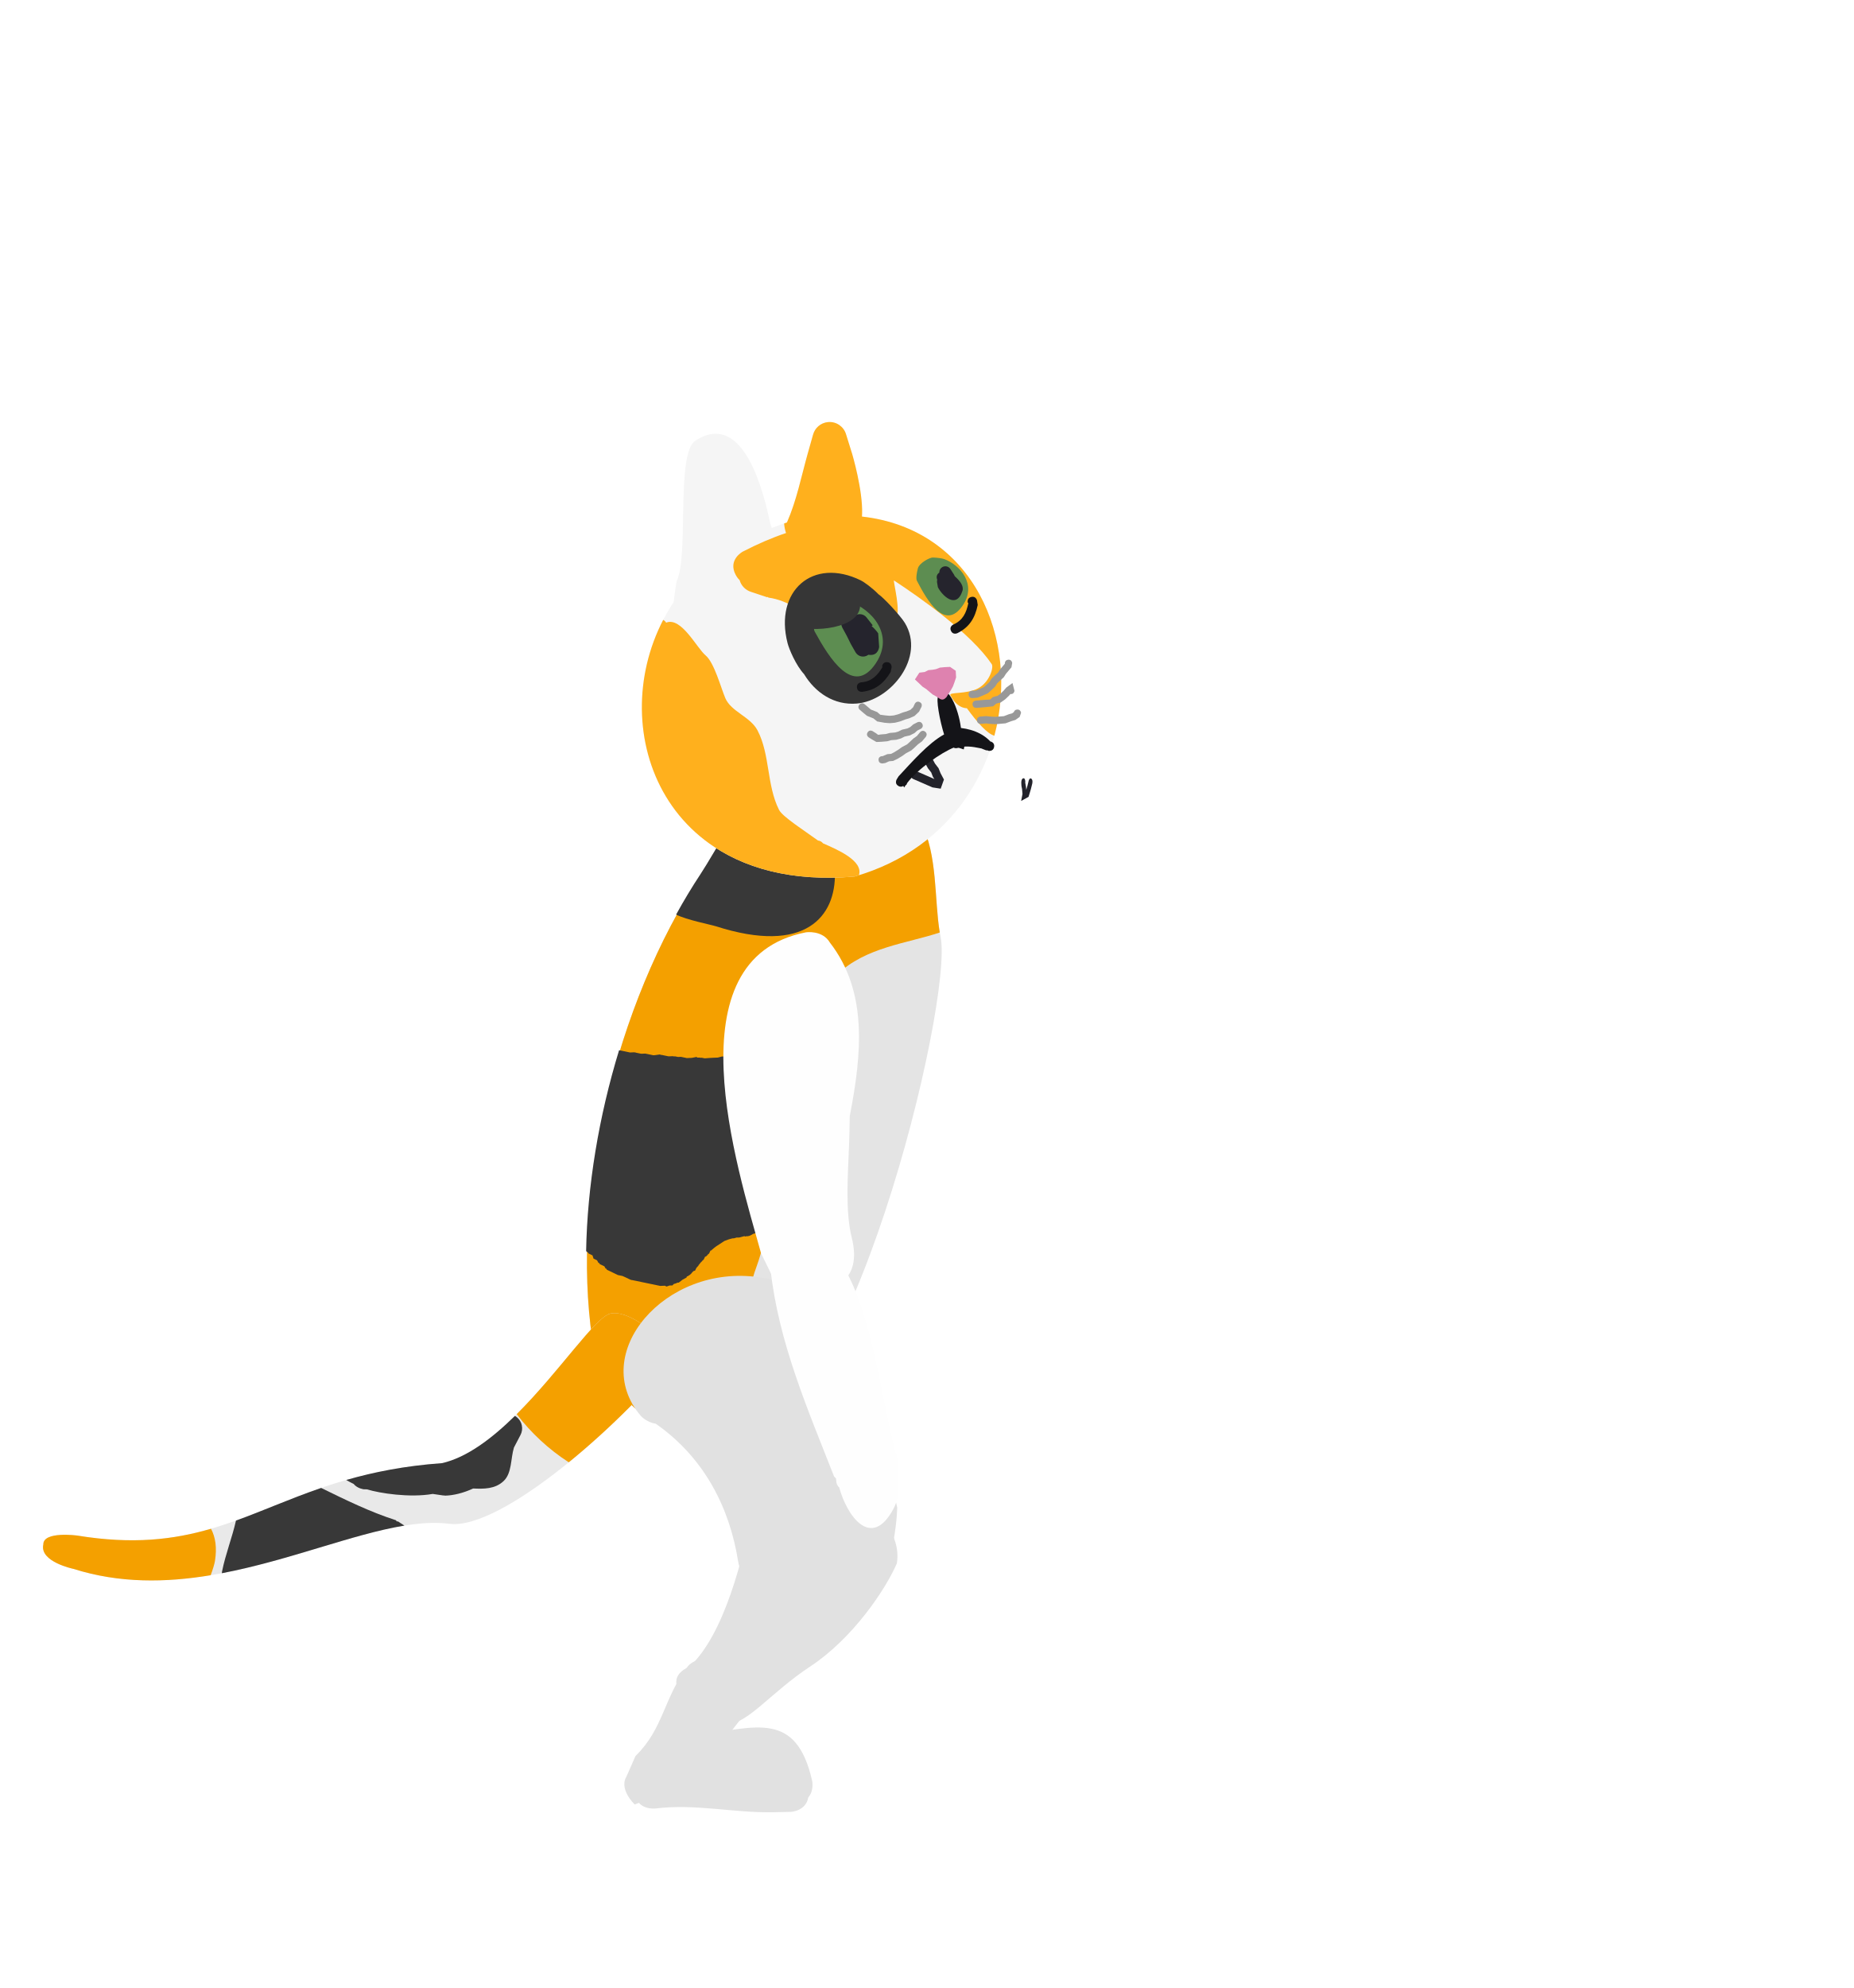
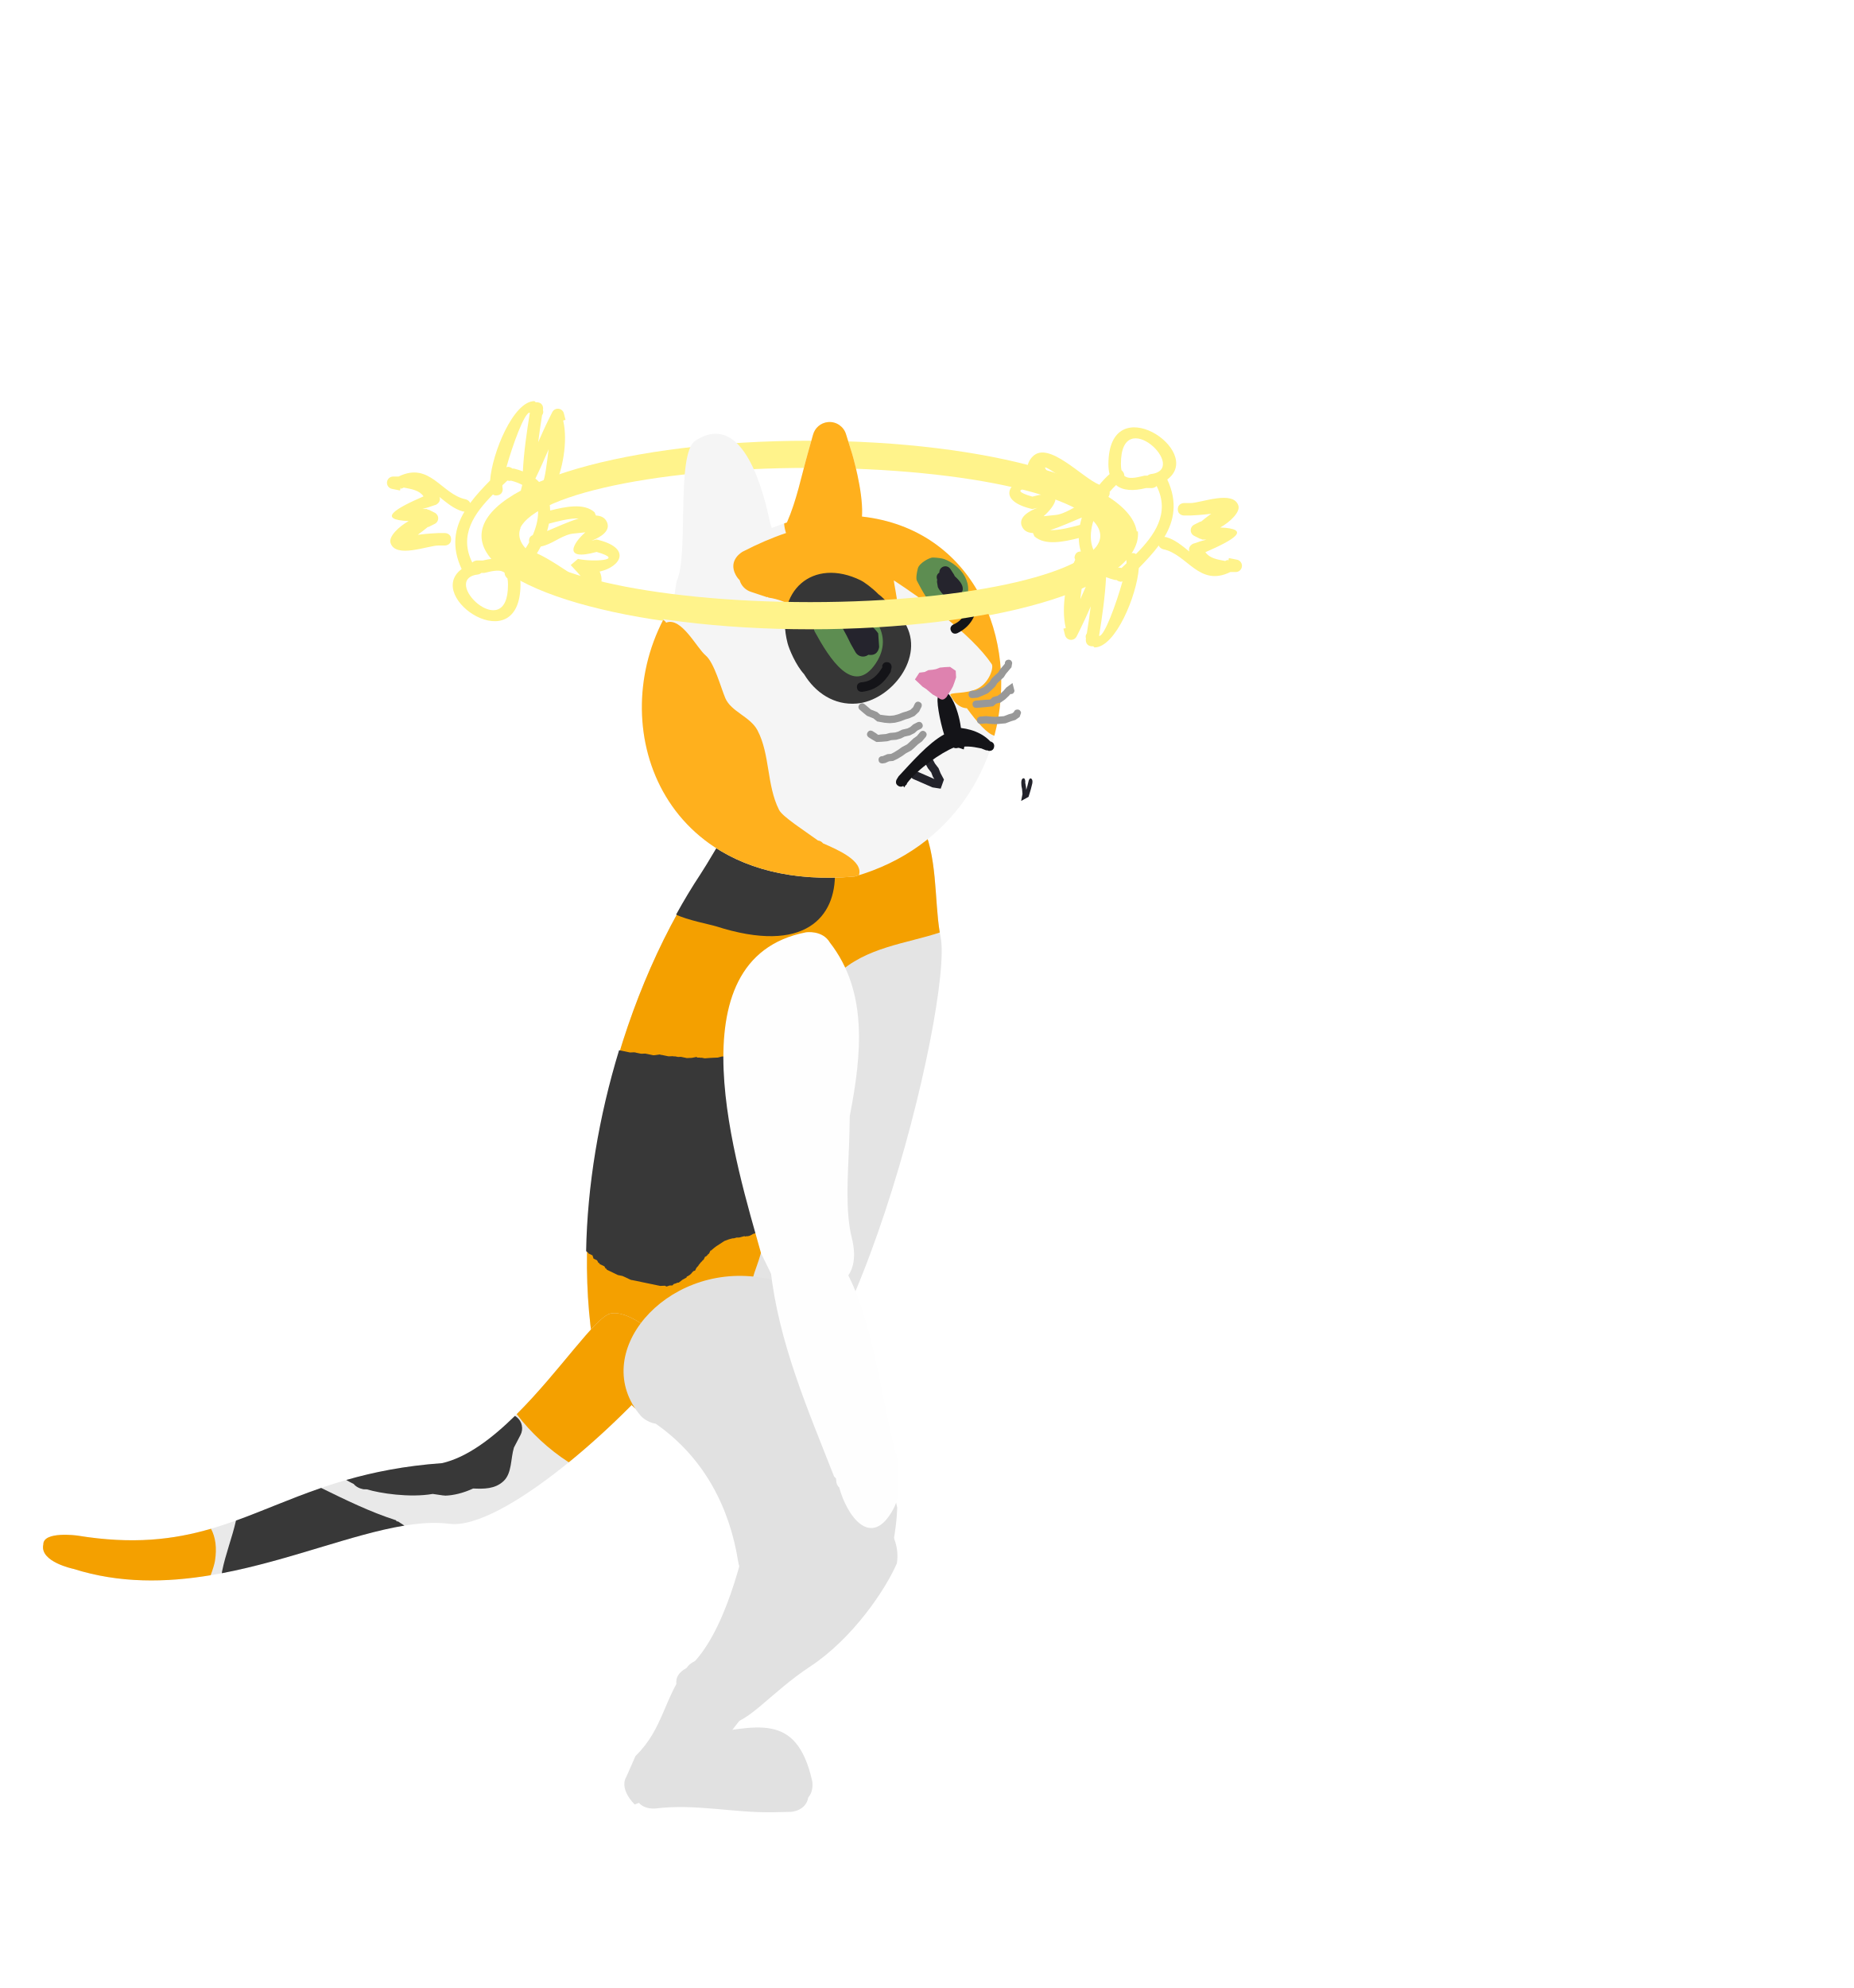
<svg xmlns="http://www.w3.org/2000/svg" version="1.1" width="97" height="104" viewBox="0,0,97,104">
  <g transform="translate(-275.6771,-151.85)">
    <g stroke="none" stroke-miterlimit="10">
+       <path d="M335.176,179.879c0,2.747 -7.679,4.973 -17.152,4.973c-9.473,0 -17.152,-2.227 -17.152,-4.973c0,-2.747 7.679,-4.973 17.152,-4.973c9.473,0 17.152,2.227 17.152,4.973zM318.024,176.327c-8.408,0 -15.224,1.59 -15.224,3.552c0,1.962 6.816,3.552 15.224,3.552c8.408,0 15.224,-1.59 15.224,-3.552c0,-1.962 -6.816,-3.552 -15.224,-3.552z" fill="#fff38b" stroke-width="0" />
      <g stroke-width="0.5">
        <path d="M317.613,192.079l0.15,0.021c1.634,0.239 3.13,0.333 4.618,1.195c2.663,1.542 2.033,5.218 2.514,7.574c0.685,3.353 -4.901,26.304 -10.617,25.993c-0.691,-0.038 -3.024,0.214 -4.533,-0.707c-1.933,-1.181 -3.029,-3.645 -3.077,-4.25c-1.11,-7.564 1.153,-17.442 5.693,-24.317c0.859,-1.301 2.939,-5.207 4.088,-4.709c0.474,-0.859 1.163,-0.8 1.163,-0.8z" fill="#e4e4e4" />
        <path d="M319.484,202.832c-2.621,2.545 -2.871,11.642 -4.235,15.32c-1.135,3.061 0.364,5.304 1.577,6.724c0.015,0.016 0.029,0.032 0.042,0.049c0.092,0.107 0.182,0.209 0.269,0.307c-0.675,0.777 -1.367,1.313 -2.066,1.528c-0.021,-0.017 -0.042,-0.034 -0.063,-0.051c-1.519,0.129 -4.075,-0.35 -6.121,-1.202c-1.397,-1.269 -2.178,-3.093 -2.219,-3.602c-1.11,-7.564 1.153,-17.442 5.693,-24.317c0.859,-1.301 2.675,-3.85 3.734,-4.925c0,0 0.295,-0.437 0.617,-0.523c2.543,0.345 5.18,1.261 7.154,2.727c0.884,1.71 0.693,4.039 0.985,5.765c-1.714,0.576 -3.887,0.764 -5.367,2.2z" fill="#f4a000" />
        <path d="M313.134,200.306c-0.265,-0.085 -1.536,-0.332 -2.079,-0.611c0.402,-0.731 0.827,-1.437 1.275,-2.115c0.812,-1.23 2.081,-3.757 3.288,-4.596c3.925,-0.747 6.891,10.332 -2.484,7.321z" fill="#383838" />
        <path d="M315.731,216.05l-0.005,0.018l-0.025,0.014l-0.047,0.051l-0.126,0.082l-0.066,0.023l-0.023,0.018l-0.02,-0.003l-0.038,0.013l-0.094,0.062l-0.092,0.032l-0.033,0.018l-0.069,0.018l-0.172,0.094l-0.036,0.009l-0.009,0.011l-0.036,0.001l-0.034,0.009l-0.078,0.001l-0.05,0.017l-0.032,-0.016l-0.036,0l-0.253,0.067l-0.138,0.002l-0.132,0.039l-0.082,0.003l-0.177,0.047l-0.066,0.023l-0.194,0.073l-0.005,0.006l-0.377,0.247l-0.014,0.005l-0.171,0.132l-0.004,0.014l-0.052,0.029l-0.006,0.005l-0.018,0.038l-0.068,0.022l-0.079,0.164l-0.047,0.015l-0.013,0.048l-0.058,0.032l-0.019,0.04l-0.068,0.022l-0.079,0.164l-0.04,0.013l-0.026,0.043l-0.081,0.08l-0.099,0.125l-0.018,0.014l0.001,0.022l-0.109,0.118l-0.07,0.145l-0.091,0.03l-0.089,0.097l-0.005,0.019l-0.025,0.014l-0.047,0.051l-0.126,0.082l-0.05,0.017l-0.014,0.052l-0.217,0.12l-0.196,0.151l-0.039,-0.006l-0.079,0.028l-0.033,0.018l-0.08,0.021l-0.028,0.01l-0.063,0.072l-0.16,0.006l-0.152,0.053l-0.085,-0.043l-0.246,0.01l-1.48,-0.308l-0.013,0.005l-0.033,-0.015l-0.034,-0.007l-0.259,-0.125l-0.154,-0.069l-0.242,-0.05l-0.58,-0.28l-0.015,-0.047l-0.048,-0.013l-0.064,-0.116l-0.246,-0.119l-0.015,-0.047l-0.048,-0.013l-0.075,-0.136l-0.183,-0.088l-0.055,-0.17l-0.214,-0.103l-0.013,-0.04l-0.043,-0.026l-0.017,-0.017l-0,-0l-0.016,-0.016l-0.03,-0.014v0c0.061,-3.41 0.662,-7.041 1.725,-10.517l0.571,0.119l0.219,-0.009l0.034,0.007l0.036,-0l0.01,0.01l0.246,0.051l0.056,0.007l0.201,-0.008l0.416,0.087l0.075,-0.003l0.279,-0.039l0.033,0.026l0.05,-0.002l0.325,0.068l0.056,0.007l0.201,-0.008l0.057,0.012l0.065,-0.003l0.151,0.031l0.154,-0.006l0.322,0.067l0.002,-0.003l0.248,-0.01l0.243,-0.048l0.051,0.036l0.102,-0.004l0.057,0.012l0.065,-0.003l0.151,0.031l0.024,-0.001l0.325,-0.024l0.021,0.004l0.021,-0.006l0.3,-0.012l0.212,-0.056l0.09,-0.001l0,-0l0.007,-0.008l0.015,-0.001l0.061,-0.023l0.167,-0.02l0.199,0.026l0.102,-0.004l0.222,-0.089l0.212,-0.029l0.205,-0.06l0.3,-0.012l0.212,-0.056l0.005,-0l0.001,-0.003l0.276,-0.081l0.313,-0.172l0.007,-0.002l0.145,-0.112l0.019,0.003l0.162,-0.065l0.045,-0.006l0.072,-0.052l0.256,-0.197l0.019,0.003l0.059,-0.024l0.125,-0.128l0.033,-0.077l0.067,-0.025l0.05,-0.051l0.054,0l0.021,-0.044l0.047,-0.015l0.013,-0.048l0.175,-0.096l0.028,-0.058l0.047,-0.015l0.013,-0.048l0.175,-0.096l0.028,-0.058l0.04,-0.013l0.026,-0.043l0.038,-0.037c0.048,-0.109 0.111,-0.209 0.185,-0.298l0.016,-0.033l0.018,-0.006c0.129,-0.142 0.354,-0.24 0.532,-0.31c-1.286,2.965 -1.803,7.957 -2.538,11.382z" fill="#383838" />
      </g>
      <g stroke-width="0.5">
        <path d="M307.631,220.564c1.224,-0.256 3.495,2.092 3.495,2.092c-2.763,3.563 -9.185,9.261 -11.937,8.91c-4.684,-0.598 -12.243,4.709 -19.661,2.36c0,0 -1.796,-0.368 -1.584,-1.281c-0.009,-0.705 1.768,-0.465 1.768,-0.465c8.169,1.34 10.251,-3.156 19.097,-3.788c3.779,-0.867 7.599,-7.574 8.822,-7.83z" fill="#e9e9e9" />
        <path d="M286.924,233.515c-0.024,0.151 -0.108,0.432 -0.223,0.741c-2.337,0.388 -4.762,0.433 -7.173,-0.33c0,0 -1.796,-0.368 -1.584,-1.281c-0.009,-0.705 1.768,-0.465 1.768,-0.465c2.916,0.478 5.057,0.213 7.006,-0.355c0.235,0.443 0.318,0.992 0.206,1.689z" fill="#f4a000" />
        <path d="M296.389,231.377l0.068,0.079l0.019,-0.03l0.363,0.234c-2.716,0.443 -6.023,1.819 -9.554,2.492c0.003,-0.054 0.01,-0.088 0.01,-0.088c0.185,-0.924 0.526,-1.76 0.73,-2.667c1.434,-0.517 2.834,-1.15 4.456,-1.707c1.279,0.625 2.554,1.253 3.908,1.688z" fill="#383838" />
        <path d="M294.185,229.482c-0.131,-0.062 -0.261,-0.131 -0.391,-0.208c1.433,-0.413 3.059,-0.741 5.015,-0.881c1.302,-0.298 2.608,-1.29 3.811,-2.472c0.178,0.102 0.315,0.276 0.361,0.493c0.039,0.18 0.01,0.359 -0.071,0.51l-0.341,0.653c-0.179,0.588 -0.097,1.34 -0.546,1.758c-0.448,0.418 -1.032,0.408 -1.588,0.384c-0.505,0.236 -1.05,0.37 -1.492,0.374l-0.04,-0.02l-0.002,0.015l-0.581,-0.085c-1.201,0.21 -2.78,-0.034 -3.438,-0.239l-0.174,-0.004c0,0 -0.327,-0.036 -0.525,-0.277z" fill="#383838" />
        <path d="M307.631,220.564c1.224,-0.256 3.495,2.092 3.495,2.092c-1.324,1.707 -3.488,3.905 -5.687,5.693c-1.045,-0.669 -2.001,-1.564 -2.725,-2.52c2.249,-2.237 4.126,-5.1 4.917,-5.265z" fill="#f4a000" />
      </g>
      <path d="M308.887,246.251c-0.859,-0.889 -0.438,-1.444 -0.438,-1.444l0.48,-1.093c1.477,-1.433 1.474,-3.056 2.736,-4.688c0,0 0.599,-0.775 1.595,-0.023c0.243,0.184 0.392,0.369 0.476,0.543c0.107,0.05 0.22,0.118 0.339,0.208c0.549,0.414 0.613,0.835 0.561,1.13c0.133,0.464 -0.142,0.82 -0.142,0.82c-0.707,0.915 -1.414,1.829 -2.121,2.744l-0.203,0.46c0,0 -0.427,0.888 -1.508,0.274l0,-0c-0.082,-0.047 -0.155,-0.095 -0.221,-0.144c-0.188,0.217 -0.385,0.427 -0.591,0.629l-0.506,0.402z" fill="#e1e1e1" stroke-width="0.5" />
      <path d="M314.299,233.529c-0.423,-2.677 -1.682,-5.363 -4.309,-7.198c-0.482,-0.075 -0.775,-0.403 -0.775,-0.403c-2.782,-3.236 1.252,-7.983 6.18,-7.259c6.039,0.887 6.306,8.052 7.229,12.053c-0.019,0.759 -0.17,1.846 -0.48,3.039c-0.398,1.532 -7.384,2.686 -7.844,-0.231z" fill="#e1e1e1" stroke-width="0.5" />
      <path d="M311.192,240.285c-0.486,-0.888 0.56,-1.239 0.56,-1.239c1.767,-1.642 2.82,-5.477 3.457,-9.026c0.478,-2.663 7.955,0.078 7.398,3.613c-0.601,1.388 -2.312,3.933 -4.538,5.4c-2.068,1.363 -3.234,2.976 -4.342,3.021l-0.278,0.038c0,0 -1.131,0.133 -1.358,-0.813c-0.037,-0.153 -0.038,-0.285 -0.014,-0.398c-0.308,-0.036 -0.657,-0.181 -0.884,-0.596z" fill="#e1e1e1" stroke-width="0.5" />
      <path d="M316.137,218.714l-0.635,-1.291c-1.273,-4.57 -4.739,-15.422 2.347,-16.8c0,0 0.862,-0.133 1.257,0.543c1.974,2.548 1.675,5.782 1.035,9.071c-0.006,0.487 -0.018,0.978 -0.035,1.473c-0.05,1.465 -0.22,3.464 0.141,4.895c0.507,2.007 -0.7,2.828 -1.832,2.393c-0.189,0.198 -0.555,0.482 -1.045,0.406c-0.816,0.122 -1.234,-0.691 -1.234,-0.691z" fill="#fefefe" stroke-width="0.5" />
      <path d="M321.624,229.452c-0.027,0.006 -0.053,0.012 -0.079,0.017c-0.55,0.753 -1.478,0.349 -1.478,0.349l-0.745,-0.724c-1.381,-3.518 -2.906,-7.023 -3.322,-10.807c0,0 -0.11,-1.018 0.79,-1.311c0.554,-0.529 2.106,0.033 2.106,0.033c2.107,1.753 2.72,6.985 3.554,10.51l0.102,0.43c0,0 0.288,1.216 -0.929,1.504z" fill="#fefefe" stroke-width="0.5" />
      <path d="M319.442,229.402l-0.047,-0.48c0.322,-1.165 1.718,-1.218 2.815,-1.235c0,0 0.382,-0.006 0.388,0.376c0.051,0.104 0.045,0.211 0.045,0.211l-0.007,0.102c0.033,0.796 0.192,1.659 -0.207,2.405c-1.164,2.175 -2.439,0.368 -2.842,-1.121c-0.121,-0.097 -0.144,-0.258 -0.144,-0.258z" fill="#fefefe" stroke-width="0.5" />
      <path d="M317.029,246.636l-0.867,0.019c-2.113,0.043 -4.076,-0.456 -6.197,-0.195c0,0 -0.973,0.119 -1.091,-0.854c-0.119,-0.973 0.854,-1.091 0.854,-1.091c0.289,-0.035 0.575,-0.057 0.859,-0.068c-0.27,-0.169 -0.452,-0.467 -0.459,-0.809c-0.012,-0.541 0.417,-0.989 0.958,-1.001l1.152,-0.025c2.979,-0.401 5.096,-1.284 5.934,2.393c0,0 0.115,0.514 -0.201,0.873c-0.13,0.741 -0.941,0.759 -0.941,0.759z" fill="#e1e1e1" stroke-width="0.5" />
      <g stroke-width="0.5">
        <path d="M314.356,180.418c-0.019,0.183 -0.037,0.376 -0.041,0.578l-1.171,0.79c0,0 -0.026,0.014 -0.07,0.031c-0.09,0.441 -0.208,0.847 -0.361,1.185c0,0 -0.378,0.813 -1.192,0.435c-0.301,-0.14 -0.531,0.642 -0.585,0.446c-0.092,-0.333 0.15,-1.637 0.15,-1.637c0.649,-1.353 -0.055,-6.671 0.976,-7.341c2.57,-1.67 3.612,2.88 3.919,4.329l0.303,0.882c0,0 0.29,0.849 -0.559,1.139c-0.849,0.29 -1.139,-0.559 -1.139,-0.559l-0.126,-0.37c-0.032,0.033 -0.067,0.064 -0.104,0.092z" fill="#f5f5f5" />
        <path d="M315.528,179.68c0.084,-0.046 0.141,-0.067 0.141,-0.067l1.185,-0.435c0.51,-1.163 0.745,-2.39 1.09,-3.615l0.272,-0.964c0.092,-0.359 0.403,-0.638 0.794,-0.671c0.433,-0.036 0.82,0.241 0.937,0.643l0.323,1.036c0,0 0.598,2.008 0.509,3.265c9.573,1.071 9.991,15.855 -0.383,18.832c-13.271,1.173 -14.401,-14.295 -4.868,-18.024z" fill="#f5f5f5" />
        <path d="M310.533,184.424c0.792,-0.322 1.597,1.322 2.066,1.713c0.452,0.378 0.801,1.697 1.03,2.234c0.304,0.713 1.308,0.967 1.686,1.689c0.661,1.263 0.471,2.854 1.125,4.156c0.181,0.36 1.304,1.071 2.039,1.605c0.106,0.011 0.201,0.066 0.264,0.148c0.794,0.342 2.121,0.925 1.877,1.67c-0.074,0.023 -0.148,0.045 -0.223,0.066c-9.929,0.877 -13.062,-7.56 -10.018,-13.427c0.064,0.033 0.117,0.084 0.154,0.146z" fill="#ffb01d" />
        <path d="M320.771,178.74c0.005,0.001 0.01,0.002 0.015,0.003c-0.001,0.044 -0.004,0.087 -0.007,0.13c5.835,0.653 8.269,6.401 6.93,11.465c-0.373,-0.105 -0.867,-0.656 -1.44,-1.437c-0.457,-0.015 -0.722,-0.449 -0.722,-0.449l-0.139,-0.228c-0.111,-0.182 0.85,-0.045 1.446,-0.363c0.598,-0.32 0.831,-1.095 0.715,-1.269c-1.07,-1.587 -3.654,-3.416 -5.117,-4.378c-0.03,0.105 0.382,1.679 0.1,1.96c-0.481,0.478 -1.754,-0.269 -1.806,-0.09l-0.035,0.872c-0.012,0.451 -0.361,0.831 -0.822,0.87c-0.338,0.028 -0.649,-0.135 -0.824,-0.399l-0.537,-0.78l0.078,-0.054c-0.826,-0.693 -1.698,-1.338 -2.714,-1.479l-0.062,-0.041l-0.007,0.022l-0.845,-0.281c-0.288,-0.089 -0.519,-0.32 -0.601,-0.617c-0.074,-0.069 -0.144,-0.159 -0.206,-0.276c-0.421,-0.792 0.371,-1.213 0.371,-1.213c0.792,-0.409 1.547,-0.733 2.265,-0.973c-0.054,-0.153 -0.087,-0.32 -0.101,-0.499l0.149,-0.055c0.51,-1.163 0.745,-2.39 1.09,-3.616l0.272,-0.964c0.092,-0.359 0.403,-0.638 0.794,-0.671c0.433,-0.036 0.82,0.241 0.937,0.643l0.323,1.036c0,0 0.557,1.872 0.516,3.133zM326.78,188.75c-0.016,0.01 -0.033,0.019 -0.049,0.028c0.048,0.113 0.069,0.11 0.069,-0.041c-0.007,0.004 -0.014,0.009 -0.02,0.013z" fill="#ffb01d" />
        <path d="M324.198,191.449c0.206,-0.081 0.287,0.125 0.287,0.125l0,0.006l0.117,0.217l0.185,0.241l0.103,0.257l0.179,0.336l-0.17,0.478l-0.43,-0.067l-0.264,-0.115l-0.743,-0.324c0,0 -0.203,-0.088 -0.114,-0.291c0.088,-0.203 0.291,-0.114 0.291,-0.114l0.743,0.324l0.187,0.082l-0.077,-0.114l-0.089,-0.231l-0.171,-0.218l-0.136,-0.247l-0.024,-0.055c0,0 -0.081,-0.206 0.125,-0.287z" fill="#23232b" />
        <path d="M325.099,190.343c-0.258,-0.805 -0.463,-1.973 -0.319,-2.072l0.362,-0.249c0.16,0.074 0.317,0.298 0.453,0.594c0.193,0.423 0.34,0.993 0.381,1.481c0.119,0.07 0.203,0.195 0.215,0.344c0.008,0.092 -0.013,0.179 -0.055,0.254c0.016,0.12 0.004,0.241 -0.032,0.36c-0.225,-0.079 -0.455,-0.15 -0.689,-0.213c-0.105,-0.113 -0.212,-0.226 -0.322,-0.339c-0.022,-0.023 -0.045,-0.046 -0.067,-0.069c0.023,-0.032 0.047,-0.062 0.073,-0.09z" fill="#141418" />
        <path d="M329.325,192.736l-0.002,0.059l0.037,0.204l0.015,0.174l0.007,-0.026l0.053,-0.178l0.066,-0.266c0,0 0.046,-0.187 0.141,-0.117c0.094,0.07 0.048,0.258 0.048,0.258l-0.07,0.281l-0.057,0.193l-0.067,0.219l-0.387,0.213l0.07,-0.364l-0.022,-0.253l-0.033,-0.173l-0.008,-0.166c0,0 -0.005,-0.198 0.1,-0.228c0.105,-0.029 0.11,0.169 0.11,0.169z" fill="#23232b" />
        <path d="M316.886,185.493c-0.7,-2.722 1.318,-4.517 3.84,-3.278c0.15,0.074 0.591,0.385 0.919,0.724c0.241,0.149 1.145,1.115 1.376,1.494c1.098,1.801 -0.738,4.073 -2.511,4.222c-1.185,0.1 -2.171,-0.565 -2.759,-1.537c-0.426,-0.461 -0.783,-1.304 -0.865,-1.624z" fill="#363636" />
        <path d="M320.645,188.712c0.124,-0.147 0.272,-0.023 0.272,-0.023l0.175,0.148l0.15,0.13l0.337,0.135l0.157,0.138l0.273,0.037l0.222,0.019l0.211,-0.018l0.213,-0.055l0.273,-0.104l0.195,-0.056l0.195,-0.081l0.139,-0.132l0.087,-0.183c0,0 0.085,-0.173 0.258,-0.088c0.173,0.085 0.088,0.258 0.088,0.258l-0.122,0.242l-0.238,0.226l-0.277,0.122l-0.203,0.059l-0.279,0.106l-0.265,0.067l-0.274,0.023l-0.27,-0.021l-0.388,-0.07l-0.194,-0.158l-0.337,-0.135l-0.201,-0.166l-0.175,-0.148c0,0 -0.147,-0.124 -0.023,-0.272z" fill="#989898" />
        <path d="M321.075,190.162c0.102,-0.163 0.266,-0.061 0.266,-0.061l0.172,0.108l0.115,0.084l0.141,-0.022l0.264,-0.021l0.199,-0.057l0.283,-0.024l0.164,-0.047l0.2,-0.1l0.28,-0.064l0.152,-0.076l0.152,-0.135l0.217,-0.111c0,0 0.172,-0.086 0.259,0.086c0.086,0.172 -0.086,0.259 -0.086,0.259l-0.174,0.085l-0.152,0.135l-0.238,0.12l-0.28,0.064l-0.19,0.096l-0.234,0.067l-0.283,0.024l-0.199,0.057l-0.302,0.026l-0.264,0.012l-0.229,-0.132l-0.172,-0.108c0,0 -0.163,-0.102 -0.061,-0.266z" fill="#989898" />
        <path d="M321.647,191.614c-0.016,-0.192 0.176,-0.208 0.176,-0.208l0.021,0.008l0.265,-0.111l0.197,-0.016l0.154,-0.081l0.219,-0.134l0.197,-0.141l0.265,-0.14l0.131,-0.119l0.196,-0.185l0.184,-0.131l0.169,-0.202c0,0 0.124,-0.147 0.272,-0.023c0.147,0.124 0.023,0.272 0.023,0.272l-0.201,0.236l-0.2,0.145l-0.181,0.172l-0.172,0.151l-0.281,0.151l-0.187,0.135l-0.246,0.15l-0.237,0.115l-0.208,0.018l-0.206,0.091l-0.141,0.022c0,0 -0.192,0.016 -0.208,-0.176z" fill="#989898" />
        <path d="M328.432,186.361c0.192,-0.016 0.208,0.176 0.208,0.176l-0.038,0.221l-0.148,0.175l-0.14,0.165l-0.116,0.183l-0.168,0.152l-0.17,0.159l-0.108,0.172l-0.207,0.199l-0.178,0.156l-0.263,0.116l-0.265,0.111l-0.273,0.025c0,0 -0.192,0.016 -0.208,-0.176c-0.016,-0.192 0.176,-0.208 0.176,-0.208l0.212,-0.015l0.206,-0.091l0.208,-0.087l0.125,-0.114l0.17,-0.159l0.108,-0.172l0.207,-0.199l0.135,-0.117l0.099,-0.161l0.157,-0.186l0.148,-0.175l-0.052,0.06c0,0 -0.016,-0.192 0.176,-0.208z" fill="#989898" />
        <path d="M328.546,188.16c-0,-0 -0.001,-0 -0.001,-0l-0.07,0.083l-0.206,0.195l-0.233,0.164l-0.23,0.056l-0.166,0.142l-0.383,0.042l-0.485,0.041c0,0 -0.192,0.016 -0.208,-0.176c-0.016,-0.192 0.176,-0.208 0.176,-0.208l0.485,-0.041l0.264,-0.012l0.137,-0.128l0.248,-0.065l0.151,-0.112l0.171,-0.163l0.133,-0.157l0.327,-0.24l0.104,0.409c0,0 -0.022,0.191 -0.213,0.17z" fill="#989898" />
        <path d="M328.729,189.1c0.016,-0.055 0.058,-0.122 0.167,-0.131c0.192,-0.016 0.208,0.176 0.208,0.176l-0.076,0.213l-0.22,0.155l-0.222,0.067l-0.295,0.11l-0.309,0.028l-0.216,0.018l-0.305,-0.017l-0.192,-0.023l-0.264,0.023c0,0 -0.192,0.016 -0.208,-0.176c-0.016,-0.192 0.176,-0.208 0.176,-0.208l0.302,-0.024l0.219,0.024l0.267,0.016l0.189,-0.016l0.257,-0.02l0.258,-0.1l0.175,-0.048z" fill="#989898" />
        <path d="M325.044,188.435c-0.089,0.037 -0.178,-0.021 -0.178,-0.021l-0.187,-0.122l-0.201,-0.112l-0.168,-0.14l-0.165,-0.14l-0.198,-0.129l-0.153,-0.148l-0.243,-0.229l0.231,-0.354l0.278,-0.035l0.194,-0.097l0.228,-0.022l0.172,-0.031l0.205,-0.08l0.269,-0.025l0.263,-0.012l0.295,0.202l0.019,0.348l-0.073,0.219l-0.088,0.245l-0.116,0.211l-0.128,0.197l-0.106,0.17l-0.102,0.086c0,0 -0.019,0.011 -0.047,0.02z" fill="#de82af" />
        <path d="M326.494,183.079c0.242,-0.064 0.306,0.178 0.306,0.178l0.037,0.241c-0.141,0.677 -0.431,1.164 -1.068,1.477c0,0 -0.226,0.106 -0.332,-0.12c-0.106,-0.226 0.12,-0.332 0.12,-0.332c0.505,-0.22 0.685,-0.62 0.79,-1.127l-0.03,-0.012c0,0 -0.064,-0.242 0.178,-0.306z" fill="#141418" />
        <path d="M322.56,192.793c0,-0 0,-0.001 0.001,-0.001c-0.011,-0.09 0.035,-0.169 0.035,-0.169l0.101,-0.162c0.646,-0.691 1.549,-1.736 2.374,-2.185c0,0 0.223,-0.113 0.336,0.11c0.017,0.033 0.026,0.064 0.03,0.092c0.003,-0.001 0.006,-0.003 0.009,-0.004c0,0 0.232,-0.093 0.325,0.139c0.093,0.232 -0.139,0.325 -0.139,0.325c-0.719,0.281 -1.946,1.155 -2.49,1.879c-0.016,0.062 -0.05,0.105 -0.05,0.105l-0.021,-0.005c-0.029,0.043 -0.056,0.086 -0.079,0.128l-0.053,-0.078c-0.058,0.039 -0.145,0.063 -0.254,-0.001c-0.085,-0.05 -0.117,-0.113 -0.125,-0.172z" fill="#141418" />
        <path d="M327.694,190.933c-0.051,0.245 -0.296,0.194 -0.296,0.194l-0.051,-0.023c-0.044,0.003 -0.077,-0.004 -0.077,-0.004l-0.204,-0.079c-0.003,-0.003 -0.007,-0.007 -0.01,-0.01l-0.117,-0.024c-0.359,-0.076 -0.803,-0.139 -1.15,-0.01c0,0 -0.236,0.082 -0.318,-0.154c-0.046,-0.133 0.008,-0.217 0.065,-0.265c0.006,-0.077 0.035,-0.128 0.071,-0.161c-0.072,-0.025 -0.169,-0.087 -0.162,-0.244c0.01,-0.25 0.26,-0.24 0.26,-0.24c0.685,0.03 1.4,0.26 1.851,0.792l-0.057,-0.068c0,0 0.245,0.051 0.194,0.296z" fill="#141418" />
        <path d="M321.51,186.541c-1.185,1.79 -2.455,-0.286 -3.205,-1.653c-0.075,-0.136 -0.039,-0.509 0.044,-0.861c0.089,-0.375 0.806,-0.781 1.026,-0.778c0.333,0.004 0.635,0.039 0.787,0.09c1.082,0.362 2.349,1.688 1.348,3.201z" fill="#5d8d51" />
        <path d="M321.194,186.112c-0.028,-0.002 -0.055,-0.005 -0.079,-0.01c-0.008,0.006 -0.016,0.012 -0.025,0.018c-0.208,0.141 -0.49,0.086 -0.631,-0.122c-0.008,-0.011 -0.014,-0.022 -0.021,-0.034l-0.236,-0.414l0.005,-0.003l-0.013,-0.012c-0.135,-0.286 -0.281,-0.568 -0.438,-0.842c0,0 -0.225,-0.395 0.17,-0.62c0.198,-0.113 0.353,-0.07 0.459,0.001c0.008,-0.006 0.015,-0.012 0.024,-0.017c0.2,-0.135 0.469,-0.09 0.614,0.099l0.318,0.405l-0.055,0.043c0.13,0.113 0.247,0.238 0.343,0.38l0.049,0.705c0,0 -0.03,0.453 -0.483,0.423z" fill="#25242d" />
        <path d="M318.603,182.744l0.519,0.083l0.091,0.034l0.013,-0.032l0.457,-0.024c0.028,-0.035 0.071,-0.066 0.137,-0.083c0.052,-0.014 0.096,-0.013 0.132,-0.004c0.016,-0.057 0.057,-0.114 0.148,-0.151c0.232,-0.093 0.325,0.139 0.325,0.139l0.038,0.107c1.008,1.736 -1.713,2.099 -2.731,1.887c0,0 -0.245,-0.051 -0.194,-0.296c0.019,-0.09 0.064,-0.14 0.114,-0.168c-0.054,-0.044 -0.1,-0.117 -0.075,-0.238c0.042,-0.199 0.212,-0.203 0.273,-0.197c-0.009,-0.071 -0.009,-0.154 0.003,-0.25c0.038,-0.301 0.336,-0.463 0.694,-0.516z" fill="#363636" />
        <path d="M326.043,183.538c-0.926,1.329 -1.847,-0.26 -2.388,-1.306c-0.054,-0.104 -0.021,-0.385 0.049,-0.648c0.074,-0.281 0.622,-0.575 0.788,-0.568c0.251,0.009 0.478,0.041 0.592,0.082c0.81,0.293 1.742,1.316 0.959,2.44z" fill="#5d8d51" />
        <path d="M324.717,182.177c-0.034,-0.085 -0.068,-0.252 0.11,-0.375c-0.004,-0.108 0.048,-0.215 0.145,-0.277c0.147,-0.094 0.343,-0.052 0.437,0.095l0.195,0.303l-0.002,0.001c0.013,0.025 0.025,0.05 0.036,0.074c0.263,0.23 0.48,0.507 0.401,0.757c-0.318,0.997 -1.078,0.24 -1.288,-0.189l-0.044,-0.266c0,0 -0.006,-0.057 0.011,-0.124z" fill="#25242d" />
        <path d="M322.1,186.49c0.249,0.019 0.23,0.269 0.23,0.269l-0.045,0.24c-0.356,0.593 -0.79,0.957 -1.495,1.043c0,0 -0.249,0.026 -0.274,-0.223c-0.026,-0.249 0.223,-0.274 0.223,-0.274c0.549,-0.041 0.851,-0.36 1.118,-0.803l-0.025,-0.021c0,0 0.019,-0.249 0.269,-0.23z" fill="#141418" />
      </g>
      <path d="M275.677,255.85v-104h97v104z" fill="none" stroke-width="0" />
+       <path d="M335.224,179.797c0,2.747 -7.679,4.973 -17.152,4.973c-9.473,0 -17.152,-2.227 -17.152,-4.973c0,-0.125 0.016,-0.249 0.047,-0.372c0.381,0.044 0.768,0.067 1.161,0.067c0.265,0 0.528,-0.01 0.788,-0.031c-0.045,0.111 -0.067,0.223 -0.067,0.336c0,1.962 6.816,3.552 15.224,3.552c8.408,0 15.224,-1.59 15.224,-3.552c0,-0.057 -0.006,-0.113 -0.017,-0.169c0.353,0.038 0.712,0.057 1.076,0.057c0.29,0 0.578,-0.012 0.862,-0.037c0.005,0.049 0.007,0.099 0.007,0.148z" fill="#fff38b" stroke-width="0" />
+       <path d="M304.359,177.852c-0.002,0 -0.003,-0 -0.005,-0c0.071,0.223 0.106,0.46 0.11,0.705c0.779,-0.195 1.766,-0.411 2.322,0.09l0.073,0.171c0.243,0.012 0.435,0.095 0.545,0.282c0.307,0.525 -0.36,0.881 -0.775,1.036c0.073,-0.018 0.16,-0.039 0.265,-0.063c1.843,0.428 1.3,1.417 0.161,1.678c0.162,0.332 0.148,0.744 -0.183,1.075c-0.836,0.836 -2.594,-1.128 -3.488,-1.481c-0.165,0.203 -0.344,0.39 -0.531,0.556c0.039,0.152 0.06,0.327 0.06,0.526c-0.017,4.041 -5.079,0.681 -3.08,-0.808c-0.553,-1.181 -0.359,-2.151 0.148,-3.006c-0.054,0.001 -0.093,-0.009 -0.093,-0.009c-0.459,-0.128 -0.836,-0.453 -1.213,-0.754c0.018,0.047 0.028,0.105 0.014,0.166c-0.015,0.078 -0.06,0.134 -0.105,0.173c-0.059,0.056 -0.117,0.082 -0.172,0.091c-0.225,0.084 -0.439,0.148 -0.633,0.195c0.074,-0 0.153,0 0.237,0.002l0.059,0.049l0.012,-0.023l0.332,0.166c0.11,0.052 0.187,0.165 0.187,0.295c0,0.13 -0.076,0.243 -0.187,0.295l-0.332,0.166l-0.009,-0.018c-0.174,0.142 -0.362,0.289 -0.541,0.42c0.463,-0.059 0.973,-0.09 1.08,-0.091h0.338c0,0 0.326,0 0.326,0.326c0,0.326 -0.326,0.326 -0.326,0.326h-0.338c-0.535,-0.003 -2.248,0.699 -2.506,-0.139c-0.102,-0.332 0.424,-0.846 0.949,-1.139c-1.677,-0.074 -0.692,-0.656 0.779,-1.293c-0.219,-0.317 -0.614,-0.381 -1.033,-0.46c-0.046,0.019 -0.094,0.04 -0.142,0.065l-0.023,-0.073l-0.032,0.16l-0.416,-0.083c-0.153,-0.027 -0.268,-0.161 -0.268,-0.321c0,-0.18 0.146,-0.326 0.326,-0.326h0.281c1.642,-0.806 2.245,0.935 3.515,1.192c0,0 0.175,0.044 0.232,0.196c0.306,-0.414 0.672,-0.803 1.042,-1.179c0.106,-1.449 1.224,-4.154 2.32,-4.154l0.068,0.061c0.034,-0.004 0.072,-0.004 0.115,0.003c0.322,0.054 0.268,0.376 0.268,0.376c-0.002,0.009 -0.003,0.019 -0.005,0.028c0.025,0.075 0.029,0.171 -0.045,0.27c-0.073,0.451 -0.144,0.929 -0.204,1.411c0.181,-0.414 0.365,-0.826 0.568,-1.233l0.166,-0.332c0.052,-0.11 0.165,-0.187 0.295,-0.187c0.155,0 0.285,0.108 0.318,0.254l0.083,0.331l-0.124,0.031c0.266,1.102 -0.041,2.655 -0.492,3.573l0.034,0.107c0,0 0,0.326 -0.326,0.326zM304.067,177.127c0.145,-0.284 0.221,-1.052 0.317,-1.771c-0.223,0.511 -0.444,1.024 -0.693,1.531c0.142,0.115 0.263,0.241 0.364,0.377zM303.182,177.842c-0.317,-0.079 -0.237,-0.396 -0.237,-0.396l0.059,-0.229c-0.165,-0.09 -0.359,-0.164 -0.582,-0.22l-0.09,0.01c0,0 -0.047,0 -0.106,-0.018c-0.084,0.08 -0.171,0.162 -0.259,0.246c-0.005,0.059 -0.003,0.102 0.005,0.127c0,0 0.079,0.317 -0.237,0.396c-0.119,0.03 -0.204,0.004 -0.264,-0.04c-0.952,0.96 -1.806,2.119 -1.081,3.56c0.096,-0.108 0.253,-0.108 0.253,-0.108l0.298,0.002c0.663,-0.166 1.221,-0.142 1.572,0.155c0.116,-0.108 0.229,-0.228 0.337,-0.356c-0.012,-0.059 -0.006,-0.13 0.035,-0.213c0.07,-0.141 0.175,-0.18 0.264,-0.182c0.077,-0.113 0.149,-0.231 0.216,-0.351c-0.005,-0.025 -0.008,-0.052 -0.008,-0.081c0,-0.186 0.106,-0.266 0.197,-0.3c0.333,-0.764 0.414,-1.58 -0.008,-2.162c-0.046,0.088 -0.152,0.213 -0.365,0.16zM303.39,173.435c-0.272,0 -0.889,1.688 -1.215,2.858l0.073,-0.022c0,0 0.139,0 0.235,0.09l0.097,0.004c0.164,0.041 0.316,0.09 0.456,0.146c0.048,-0.988 0.209,-2.103 0.364,-3.063zM305.842,181.736c-0.001,-0 -0.002,-0 -0.003,-0.001l-0.298,-0.324c0.007,-0.006 0.014,-0.013 0.022,-0.019l0.356,-0.305c0.658,0.165 2.586,0.097 0.974,-0.363c-1.833,0.505 -1.197,-0.501 -0.588,-1.026c-0.319,0.041 -0.669,0.061 -0.769,0.087c-0.595,0.149 -0.985,0.544 -1.563,0.656c-0.063,0.121 -0.13,0.241 -0.202,0.357c1.258,0.555 3.316,2.312 2.071,0.938zM304.4,179.244c-0.025,0.129 -0.058,0.258 -0.096,0.387c0.464,-0.19 1.082,-0.479 1.652,-0.657c-0.457,-0.027 -1.173,0.167 -1.556,0.27zM302.155,182.03c-0.058,-0.078 -0.076,-0.15 -0.072,-0.212c-0.198,-0.183 -0.559,-0.123 -1.063,0.003l-0.154,0.001c-0.068,0.057 -0.145,0.076 -0.145,0.076c-2.129,0.224 1.554,3.743 1.537,0.528c0,-0.125 -0.01,-0.23 -0.029,-0.319c-0.025,-0.02 -0.051,-0.045 -0.075,-0.077z" fill="#fff38b" stroke-width="0.5" />
+       <path d="M332.229,180.702c0.002,0 0.003,0 0.005,0c-0.071,-0.223 -0.106,-0.46 -0.11,-0.705c-0.779,0.195 -1.766,0.411 -2.322,-0.09l-0.073,-0.171c-0.243,-0.012 -0.435,-0.095 -0.545,-0.282c-0.307,-0.525 0.36,-0.881 0.775,-1.036c-0.073,0.018 -0.16,0.039 -0.265,0.063c-1.843,-0.428 -1.3,-1.417 -0.161,-1.678c-0.162,-0.332 -0.148,-0.744 0.183,-1.075c0.836,-0.836 2.594,1.128 3.488,1.481c0.165,-0.203 0.344,-0.39 0.531,-0.556c-0.039,-0.152 -0.06,-0.327 -0.06,-0.526c0.017,-4.041 5.079,-0.681 3.08,0.808c0.553,1.181 0.359,2.151 -0.148,3.006c0.054,-0.001 0.093,0.009 0.093,0.009c0.459,0.128 0.836,0.453 1.213,0.754c-0.018,-0.047 -0.028,-0.105 -0.014,-0.166c0.015,-0.078 0.06,-0.134 0.105,-0.173c0.059,-0.056 0.117,-0.082 0.172,-0.091c0.225,-0.084 0.439,-0.148 0.633,-0.195c-0.074,0 -0.153,-0 -0.237,-0.002l-0.059,-0.049l-0.012,0.023l-0.332,-0.166c-0.11,-0.052 -0.187,-0.165 -0.187,-0.295c0,-0.13 0.076,-0.243 0.187,-0.295l0.332,-0.166l0.009,0.018c0.174,-0.142 0.362,-0.289 0.541,-0.42c-0.463,0.059 -0.973,0.09 -1.08,0.091l-0.338,0c0,0 -0.326,0 -0.326,-0.326c0,-0.326 0.326,-0.326 0.326,-0.326h0.338c0.535,0.003 2.248,-0.699 2.506,0.139c0.102,0.332 -0.424,0.846 -0.949,1.139c1.677,0.074 0.692,0.656 -0.779,1.293c0.219,0.317 0.614,0.381 1.033,0.46c0.046,-0.019 0.094,-0.04 0.142,-0.065l0.023,0.073l0.032,-0.16l0.416,0.083c0.153,0.027 0.268,0.161 0.268,0.321c0,0.18 -0.146,0.326 -0.326,0.326l-0.281,0c-1.642,0.806 -2.245,-0.935 -3.515,-1.192c0,0 -0.175,-0.044 -0.232,-0.196c-0.306,0.414 -0.672,0.803 -1.042,1.179c-0.106,1.449 -1.224,4.154 -2.32,4.154l-0.068,-0.061c-0.034,0.004 -0.072,0.004 -0.115,-0.003c-0.322,-0.054 -0.268,-0.376 -0.268,-0.376c0.002,-0.009 0.003,-0.019 0.005,-0.028c-0.025,-0.075 -0.029,-0.171 0.045,-0.27c0.073,-0.451 0.144,-0.929 0.204,-1.411c-0.181,0.414 -0.365,0.826 -0.568,1.233l-0.166,0.332c-0.052,0.11 -0.165,0.187 -0.295,0.187c-0.155,0 -0.285,-0.108 -0.318,-0.254l-0.083,-0.331l0.124,-0.031c-0.266,-1.102 0.041,-2.655 0.492,-3.573l-0.034,-0.107c0,0 0,-0.326 0.326,-0.326zM332.521,181.427c-0.145,0.284 -0.221,1.052 -0.317,1.771c0.223,-0.511 0.444,-1.024 0.693,-1.531c-0.142,-0.115 -0.263,-0.241 -0.364,-0.377zM333.406,180.711c0.317,0.079 0.237,0.396 0.237,0.396l-0.059,0.229c0.165,0.09 0.359,0.164 0.582,0.22l0.09,-0.01c0,0 0.047,0 0.106,0.018c0.084,-0.08 0.171,-0.162 0.259,-0.246c0.005,-0.059 0.003,-0.102 -0.005,-0.127c0,0 -0.079,-0.317 0.237,-0.396c0.119,-0.03 0.204,-0.004 0.264,0.04c0.952,-0.96 1.806,-2.119 1.081,-3.56c-0.096,0.108 -0.253,0.108 -0.253,0.108l-0.298,-0.002c-0.663,0.166 -1.221,0.142 -1.572,-0.155c-0.116,0.109 -0.229,0.228 -0.337,0.356c0.012,0.059 0.006,0.13 -0.035,0.213c-0.07,0.141 -0.175,0.18 -0.264,0.182c-0.077,0.113 -0.149,0.231 -0.216,0.351c0.005,0.025 0.008,0.052 0.008,0.081c0,0.186 -0.106,0.266 -0.197,0.3c-0.333,0.764 -0.414,1.58 0.008,2.162c0.046,-0.088 0.152,-0.213 0.365,-0.16zM333.198,185.119c0.272,0 0.889,-1.688 1.215,-2.858l-0.073,0.022c0,0 -0.139,0 -0.235,-0.09l-0.097,-0.004c-0.164,-0.041 -0.316,-0.09 -0.456,-0.146c-0.048,0.988 -0.209,2.103 -0.364,3.063zM330.746,176.818c0.001,0 0.002,0 0.003,0.001l0.298,0.324c-0.007,0.006 -0.014,0.013 -0.022,0.019l-0.356,0.305c-0.658,-0.165 -2.586,-0.097 -0.974,0.363c1.833,-0.505 1.197,0.501 0.588,1.026c0.319,-0.041 0.669,-0.061 0.769,-0.087c0.595,-0.149 0.985,-0.544 1.563,-0.656c0.063,-0.121 0.13,-0.241 0.202,-0.357c-1.258,-0.555 -3.316,-2.312 -2.071,-0.938zM332.188,179.31c0.025,-0.129 0.058,-0.258 0.096,-0.387c-0.464,0.19 -1.082,0.479 -1.652,0.657c0.457,0.027 1.173,-0.167 1.556,-0.27zM334.433,176.524c0.058,0.078 0.076,0.15 0.072,0.212c0.198,0.183 0.559,0.123 1.063,-0.003l0.154,-0.001c0.068,-0.057 0.145,-0.076 0.145,-0.076c2.129,-0.224 -1.554,-3.743 -1.537,-0.528c0,0.125 0.01,0.23 0.029,0.319c0.025,0.02 0.051,0.045 0.075,0.077z" fill="#fff38b" stroke-width="0.5" />
    </g>
  </g>
</svg>
